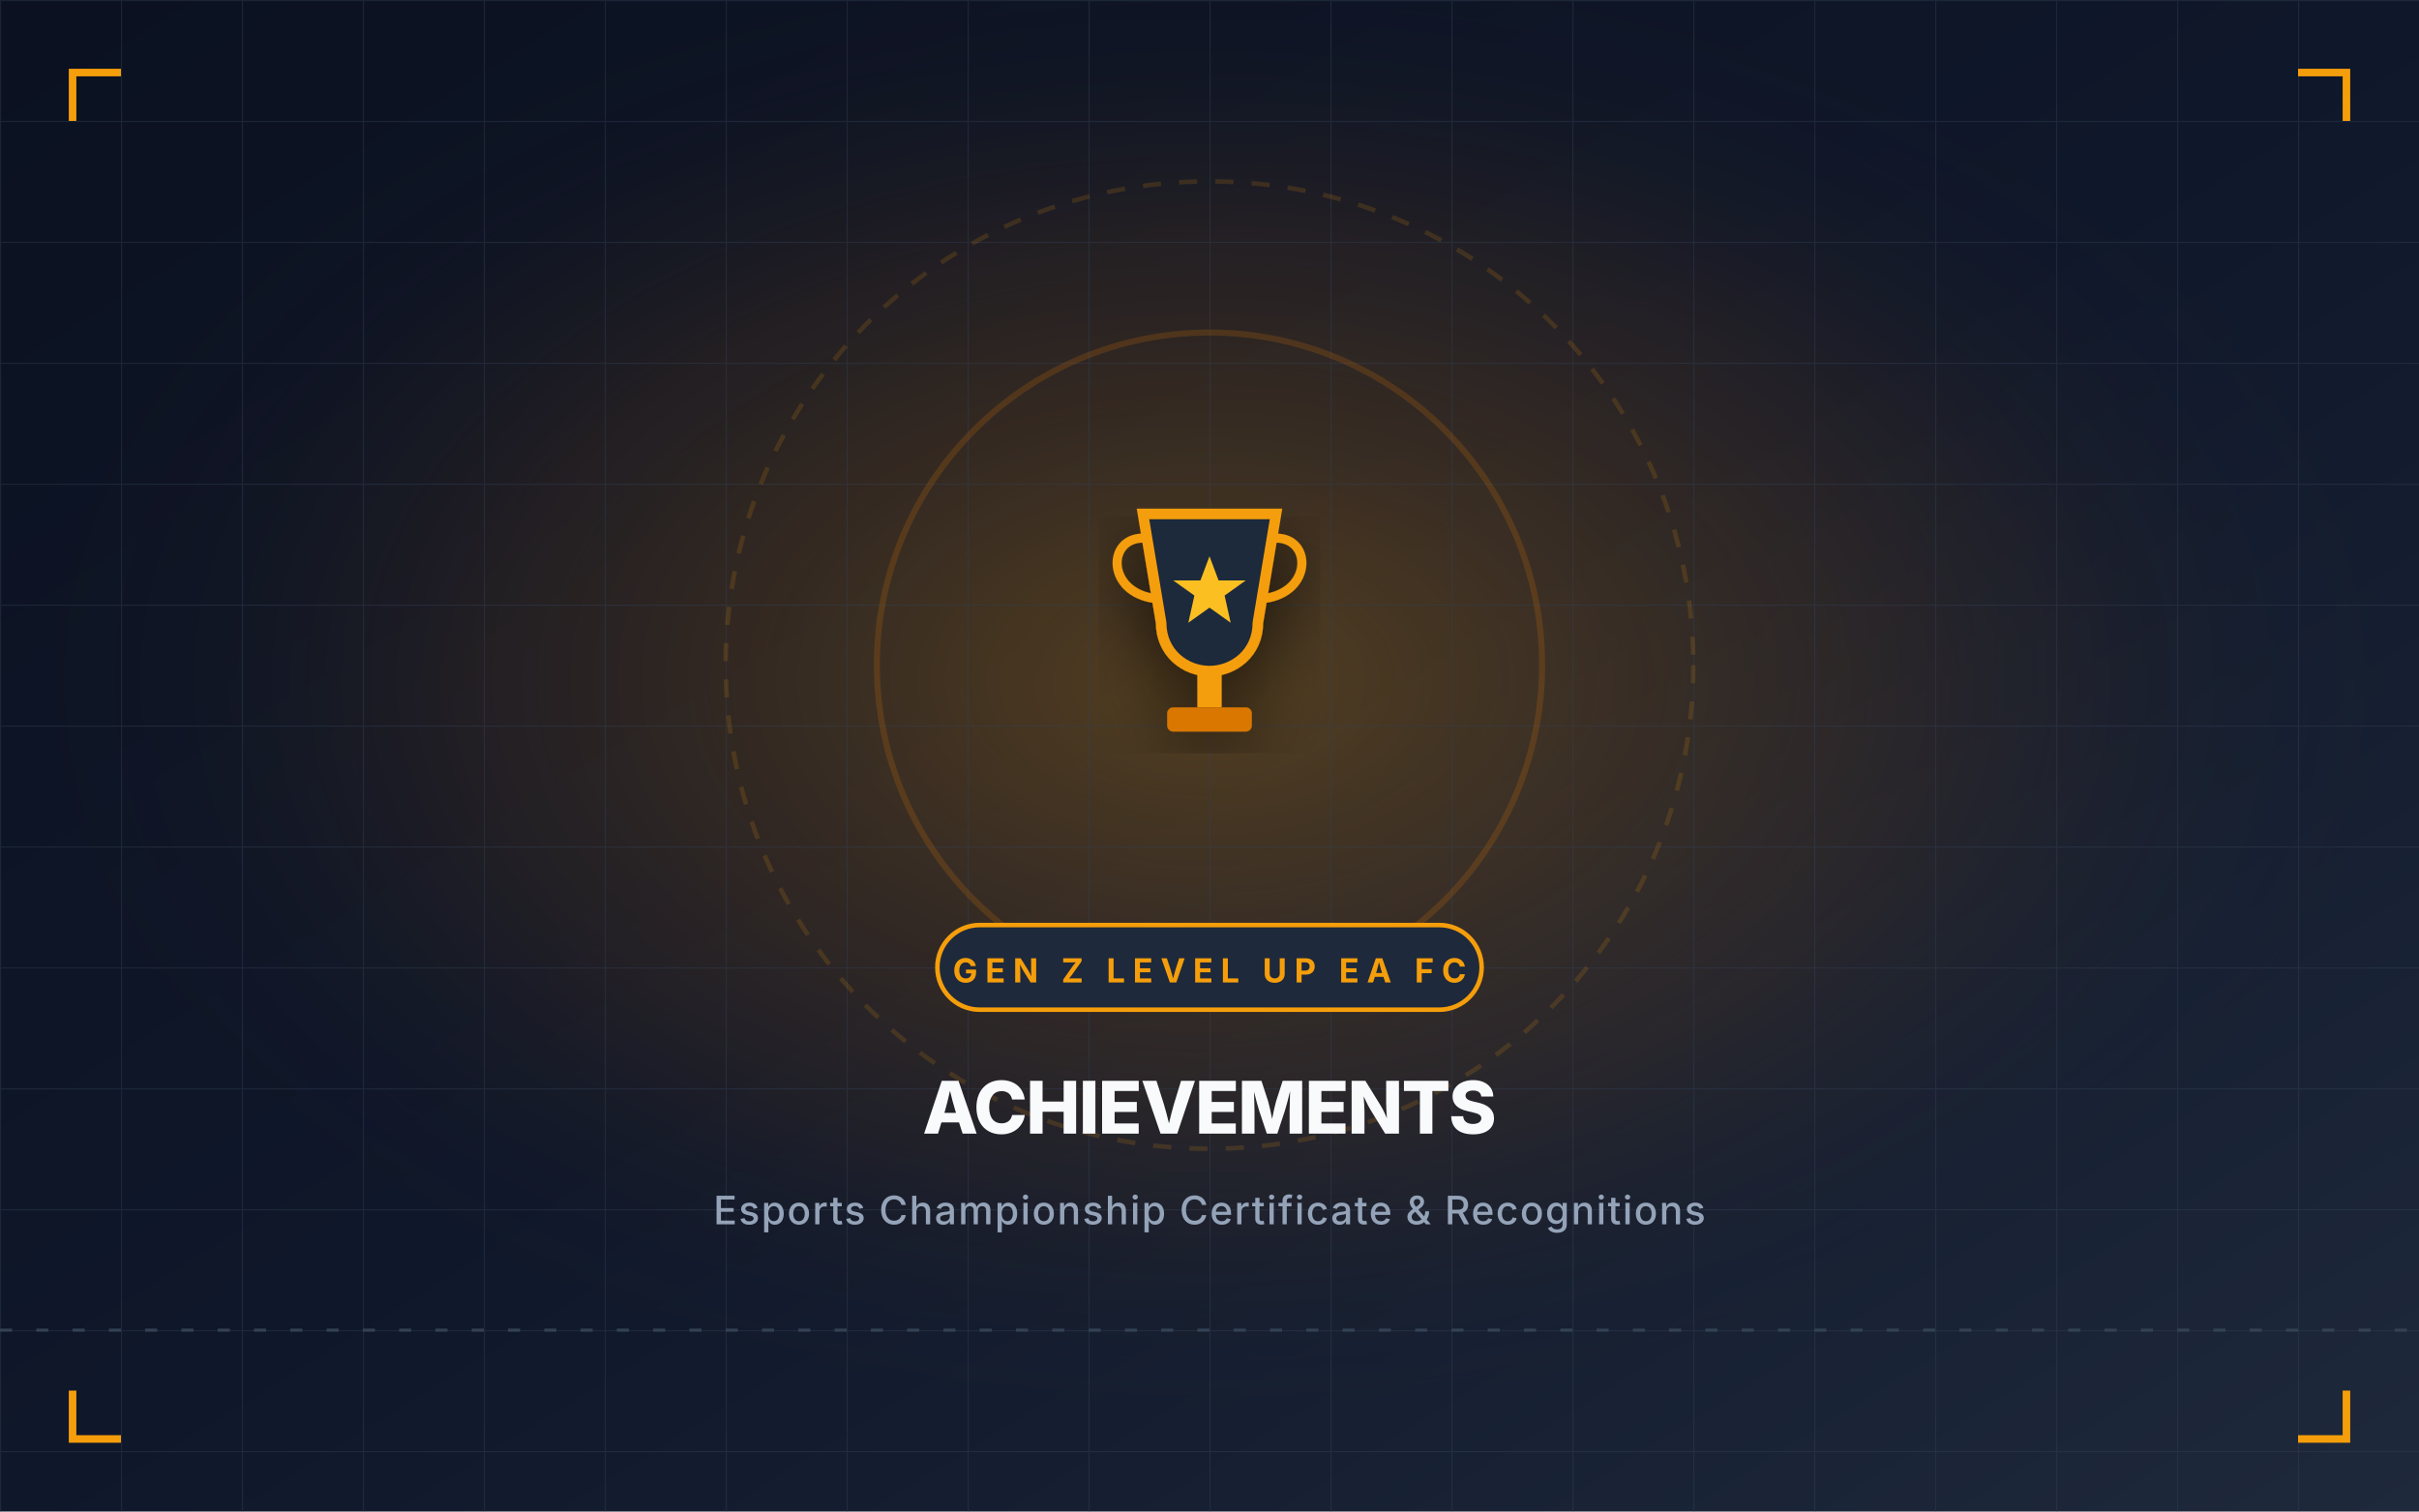
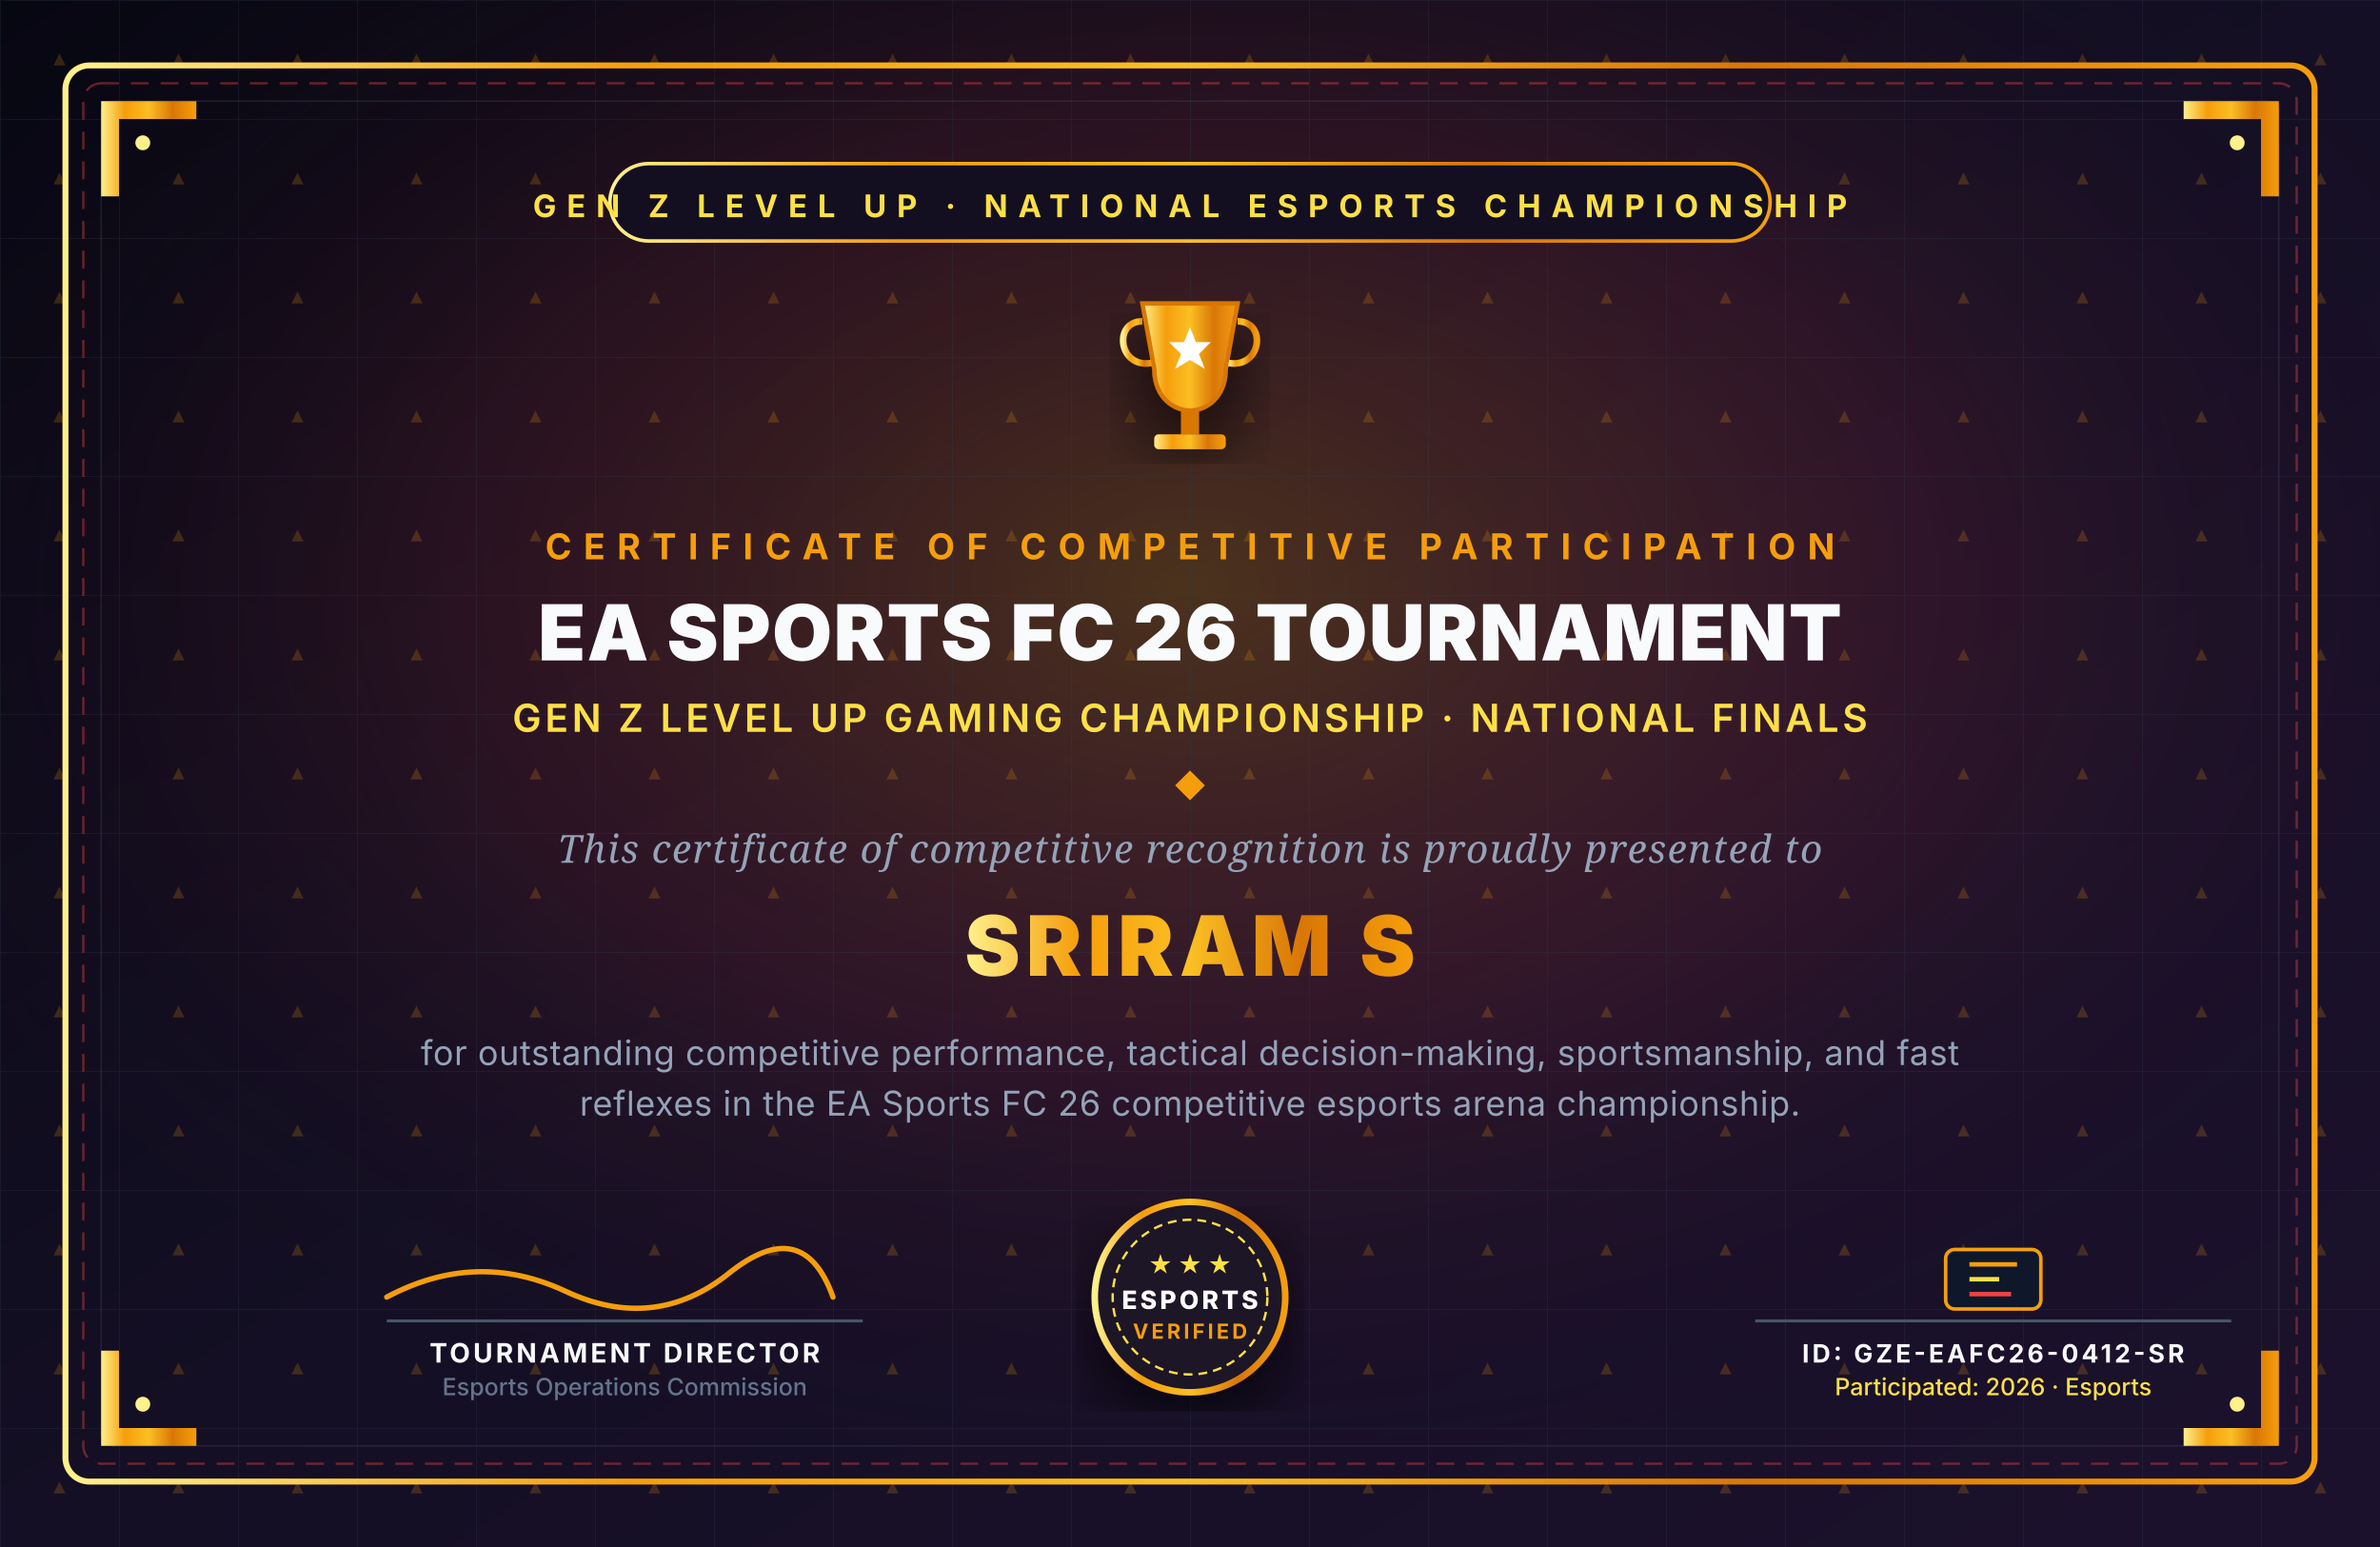
- <svg xmlns="http://www.w3.org/2000/svg" viewBox="0 0 800 500" width="100%" height="100%">
+ <svg xmlns="http://www.w3.org/2000/svg" viewBox="0 0 800 520" width="100%" height="100%">
  <defs>
-     <linearGradient id="bgGrad" x1="0%" y1="0%" x2="100%" y2="100%">
-       <stop offset="0%" stop-color="#0b1120" />
-       <stop offset="50%" stop-color="#0f172a" />
-       <stop offset="100%" stop-color="#1e293b" />
+     <linearGradient id="aw-bg" x1="0%" y1="0%" x2="100%" y2="100%">
+       <stop offset="0%" stop-color="#070712" />
+       <stop offset="50%" stop-color="#140f24" />
+       <stop offset="100%" stop-color="#1c112d" />
    </linearGradient>
-     <radialGradient id="glow" cx="50%" cy="45%" r="50%">
-       <stop offset="0%" stop-color="#f59e0b" stop-opacity="0.3" />
-       <stop offset="60%" stop-color="#d97706" stop-opacity="0.1" />
-       <stop offset="100%" stop-color="#0b1120" stop-opacity="0" />
+     <radialGradient id="aw-glow" cx="50%" cy="38%" r="60%">
+       <stop offset="0%" stop-color="#f59e0b" stop-opacity="0.25" />
+       <stop offset="50%" stop-color="#ef4444" stop-opacity="0.12" />
+       <stop offset="100%" stop-color="#070712" stop-opacity="0" />
    </radialGradient>
-     <pattern id="grid" width="40" height="40" patternUnits="userSpaceOnUse">
-       <path d="M 40 0 L 0 0 0 40" fill="none" stroke="#334155" stroke-width="0.75" stroke-opacity="0.4" />
+     <linearGradient id="aw-gold" x1="0%" y1="0%" x2="100%" y2="0%">
+       <stop offset="0%" stop-color="#fef08a" />
+       <stop offset="25%" stop-color="#f59e0b" />
+       <stop offset="50%" stop-color="#fbbf24" />
+       <stop offset="75%" stop-color="#d97706" />
+       <stop offset="100%" stop-color="#f59e0b" />
+     </linearGradient>
+     <pattern id="aw-grid" width="40" height="40" patternUnits="userSpaceOnUse">
+       <path d="M 40 0 L 0 0 0 40" fill="none" stroke="#334155" stroke-width="0.5" stroke-opacity="0.3" />
+       <polygon points="20,18 22,22 18,22" fill="#f59e0b" fill-opacity="0.2" />
    </pattern>
-     <filter id="shadow" x="-10%" y="-10%" width="120%" height="120%">
-       <feDropShadow dx="0" dy="8" stdDeviation="12" flood-color="#000000" flood-opacity="0.6" />
+     <filter id="aw-shadow" x="-10%" y="-10%" width="120%" height="120%">
+       <feDropShadow dx="0" dy="8" stdDeviation="12" flood-color="#000000" flood-opacity="0.75" />
    </filter>
  </defs>
-   <rect width="800" height="500" fill="url(#bgGrad)" />
-   <rect width="800" height="500" fill="url(#glow)" />
-   <rect width="800" height="500" fill="url(#grid)" />
-   <line x1="0" y1="440" x2="800" y2="440" stroke="#334155" stroke-width="1" stroke-dasharray="4,8" />
-   <circle cx="400" cy="220" r="160" fill="none" stroke="#f59e0b" stroke-opacity="0.15" stroke-width="1.5" stroke-dasharray="6,6" />
-   <circle cx="400" cy="220" r="110" fill="none" stroke="#d97706" stroke-opacity="0.2" stroke-width="2" />
-   <g transform="translate(400, 205)" filter="url(#shadow)">
-     <g transform="translate(-40, -45)">
-       <path d="M 18 10 L 62 10 L 56 46 C 56 56, 48 62, 40 62 C 32 62, 24 56, 24 46 Z" fill="#1e293b" stroke="#f59e0b" stroke-width="3.5" />
-       <path d="M 18 18 C 6 18, 6 36, 22 38" fill="none" stroke="#f59e0b" stroke-width="3" />
-       <path d="M 62 18 C 74 18, 74 36, 58 38" fill="none" stroke="#f59e0b" stroke-width="3" />
-       <rect x="36" y="62" width="8" height="12" fill="#f59e0b" />
-       <rect x="26" y="74" width="28" height="8" rx="2" fill="#d97706" />
-       <polygon points="40,24 43,32 52,32 45,37 47,46 40,41 33,46 35,37 28,32 37,32" fill="#fbbf24" />
+   <rect width="800" height="520" fill="url(#aw-bg)" />
+   <rect width="800" height="520" fill="url(#aw-glow)" />
+   <rect width="800" height="520" fill="url(#aw-grid)" />
+   <rect x="22" y="22" width="756" height="476" rx="8" fill="none" stroke="url(#aw-gold)" stroke-width="2" />
+   <rect x="28" y="28" width="744" height="464" rx="6" fill="none" stroke="#ef4444" stroke-width="0.8" stroke-opacity="0.4" stroke-dasharray="6,4" />
+   <rect x="34" y="34" width="732" height="452" rx="4" fill="none" stroke="#475569" stroke-width="0.5" stroke-opacity="0.3" />
+   <g transform="translate(34, 34)">
+     <path d="M 0 0 L 32 0 L 32 6 L 6 6 L 6 32 L 0 32 Z" fill="url(#aw-gold)" />
+     <circle cx="14" cy="14" r="2.5" fill="#fef08a" />
+   </g>
+   <g transform="translate(766, 34)">
+     <path d="M 0 0 L -32 0 L -32 6 L -6 6 L -6 32 L 0 32 Z" fill="url(#aw-gold)" />
+     <circle cx="-14" cy="14" r="2.5" fill="#fef08a" />
+   </g>
+   <g transform="translate(34, 486)">
+     <path d="M 0 0 L 32 0 L 32 -6 L 6 -6 L 6 -32 L 0 -32 Z" fill="url(#aw-gold)" />
+     <circle cx="14" cy="-14" r="2.5" fill="#fef08a" />
+   </g>
+   <g transform="translate(766, 486)">
+     <path d="M 0 0 L -32 0 L -32 -6 L -6 -6 L -6 -32 L 0 -32 Z" fill="url(#aw-gold)" />
+     <circle cx="-14" cy="-14" r="2.5" fill="#fef08a" />
+   </g>
+   <g transform="translate(400, 68)" text-anchor="middle">
+     <rect x="-195" y="-13" width="390" height="26" rx="13" fill="#130f21" stroke="url(#aw-gold)" stroke-width="1.2" />
+     <text x="0" y="5" font-family="'Inter', -apple-system, sans-serif" font-size="10.5" font-weight="700" fill="#fde047" letter-spacing="3.5">
+       GEN Z LEVEL UP · NATIONAL ESPORTS CHAMPIONSHIP
+     </text>
+   </g>
+   <g transform="translate(400, 122)" filter="url(#aw-shadow)">
+     <path d="M -16,-20 L 16,-20 L 12,2 C 12,12 5,16 0,16 C -5,16 -12,12 -12,2 Z" fill="url(#aw-gold)" stroke="#d97706" stroke-width="1.5" />
+     <path d="M -16,-14 C -26,-14 -24,2 -13,0" fill="none" stroke="url(#aw-gold)" stroke-width="2.2" />
+     <path d="M 16,-14 C 26,-14 24,2 13,0" fill="none" stroke="url(#aw-gold)" stroke-width="2.2" />
+     <rect x="-3" y="16" width="6" height="8" fill="#d97706" />
+     <rect x="-12" y="24" width="24" height="5" rx="1.5" fill="url(#aw-gold)" />
+     <polygon points="0,-12 2,-7 7,-7 3,-3 5,2 0,-1 -5,2 -3,-3 -7,-7 -2,-7" fill="#ffffff" />
+   </g>
+   <text x="400" y="188" font-family="'Inter', -apple-system, sans-serif" font-size="12" font-weight="700" fill="#f59e0b" text-anchor="middle" letter-spacing="4">
+     CERTIFICATE OF COMPETITIVE PARTICIPATION
+   </text>
+   <text x="400" y="222" font-family="'Inter', -apple-system, sans-serif" font-size="26" font-weight="900" fill="#f8fafc" text-anchor="middle" letter-spacing="0.5">
+     EA SPORTS FC 26 TOURNAMENT
+   </text>
+   <text x="400" y="246" font-family="'Inter', -apple-system, sans-serif" font-size="13" font-weight="600" fill="#fde047" text-anchor="middle" letter-spacing="1.2">
+     GEN Z LEVEL UP GAMING CHAMPIONSHIP · NATIONAL FINALS
+   </text>
+   <g transform="translate(400, 264)">
+     <line x1="-220" y1="0" x2="-20" y2="0" stroke="url(#aw-gold)" stroke-width="1" stroke-opacity="0.6" />
+     <polygon points="0,-5 5,0 0,5 -5,0" fill="#f59e0b" />
+     <line x1="20" y1="0" x2="220" y2="0" stroke="url(#aw-gold)" stroke-width="1" stroke-opacity="0.6" />
+   </g>
+   <text x="400" y="290" font-family="'Georgia', serif" font-size="13" font-style="italic" fill="#94a3b8" text-anchor="middle" letter-spacing="0.5">
+     This certificate of competitive recognition is proudly presented to
+   </text>
+   <text x="400" y="328" font-family="'Inter', -apple-system, sans-serif" font-size="28" font-weight="900" fill="url(#aw-gold)" text-anchor="middle" letter-spacing="2">
+     SRIRAM S
+   </text>
+   <text x="400" y="358" font-family="'Inter', -apple-system, sans-serif" font-size="11.5" font-weight="400" fill="#94a3b8" text-anchor="middle" letter-spacing="0.2">
+     for outstanding competitive performance, tactical decision-making, sportsmanship, and fast
+   </text>
+   <text x="400" y="375" font-family="'Inter', -apple-system, sans-serif" font-size="11.5" font-weight="400" fill="#94a3b8" text-anchor="middle" letter-spacing="0.2">
+     reflexes in the EA Sports FC 26 competitive esports arena championship.
+   </text>
+   <g transform="translate(130, 420)">
+     <path d="M 0 16 Q 30 0, 60 14 T 115 8 T 150 16" fill="none" stroke="#f59e0b" stroke-width="1.8" stroke-linecap="round" />
+     <line x1="0" y1="24" x2="160" y2="24" stroke="#475569" stroke-width="1" />
+     <text x="80" y="38" font-family="'Inter', -apple-system, sans-serif" font-size="9" font-weight="700" fill="#f8fafc" text-anchor="middle" letter-spacing="1">TOURNAMENT DIRECTOR</text>
+     <text x="80" y="49" font-family="'Inter', -apple-system, sans-serif" font-size="8" font-weight="500" fill="#64748b" text-anchor="middle">Esports Operations Commission</text>
+   </g>
+   <g transform="translate(400, 436)" filter="url(#aw-shadow)">
+     <circle cx="0" cy="0" r="32" fill="#1b1226" stroke="url(#aw-gold)" stroke-width="2.2" />
+     <circle cx="0" cy="0" r="26" fill="none" stroke="#fde047" stroke-width="0.8" stroke-dasharray="3,2" />
+     <text x="0" y="-8" font-family="'Inter', sans-serif" font-size="8" font-weight="900" fill="#fde047" text-anchor="middle">★ ★ ★</text>
+     <text x="0" y="4" font-family="'Inter', sans-serif" font-size="8.5" font-weight="800" fill="#ffffff" text-anchor="middle" letter-spacing="1">ESPORTS</text>
+     <text x="0" y="14" font-family="'Inter', sans-serif" font-size="7" font-weight="700" fill="#f59e0b" text-anchor="middle" letter-spacing="1">VERIFIED</text>
+   </g>
+   <g transform="translate(670, 420)" text-anchor="middle">
+     <g transform="translate(-16, 0)">
+       <rect x="0" y="0" width="32" height="20" rx="3" fill="#0f172a" stroke="#f59e0b" stroke-width="1.2" />
+       <line x1="8" y1="5" x2="24" y2="5" stroke="#f59e0b" stroke-width="1.5" />
+       <line x1="8" y1="10" x2="18" y2="10" stroke="#fde047" stroke-width="1.5" />
+       <line x1="8" y1="15" x2="22" y2="15" stroke="#ef4444" stroke-width="1.5" />
    </g>
+     <line x1="-80" y1="24" x2="80" y2="24" stroke="#475569" stroke-width="1" />
+     <text x="0" y="38" font-family="'Inter', -apple-system, sans-serif" font-size="8.5" font-weight="700" fill="#f8fafc" letter-spacing="1">ID: GZE-EAFC26-0412-SR</text>
+     <text x="0" y="49" font-family="'Inter', -apple-system, sans-serif" font-size="8" font-weight="500" fill="#fde047">Participated: 2026 · Esports</text>
  </g>
-   <g transform="translate(400, 320)">
-     <rect x="-90" y="-14" width="180" height="28" rx="14" fill="#1e293b" stroke="#f59e0b" stroke-width="1.5" />
-     <text x="0" y="5" font-family="'Inter', -apple-system, sans-serif" font-size="11" font-weight="700" fill="#f59e0b" text-anchor="middle" letter-spacing="2.5">GEN Z LEVEL UP EA FC</text>
-   </g>
-   <text x="400" y="375" font-family="'Inter', -apple-system, sans-serif" font-size="24" font-weight="800" fill="#f8fafc" text-anchor="middle" letter-spacing="-0.5">ACHIEVEMENTS</text>
-   <text x="400" y="405" font-family="'Inter', -apple-system, sans-serif" font-size="13" font-weight="500" fill="#94a3b8" text-anchor="middle" letter-spacing="0.5">Esports Championship Certificate &amp; Recognitions</text>
-   <path d="M 24 40 L 24 24 L 40 24" fill="none" stroke="#f59e0b" stroke-width="2.5" />
-   <path d="M 776 40 L 776 24 L 760 24" fill="none" stroke="#f59e0b" stroke-width="2.5" />
-   <path d="M 24 460 L 24 476 L 40 476" fill="none" stroke="#f59e0b" stroke-width="2.5" />
-   <path d="M 776 460 L 776 476 L 760 476" fill="none" stroke="#f59e0b" stroke-width="2.5" />
</svg>
